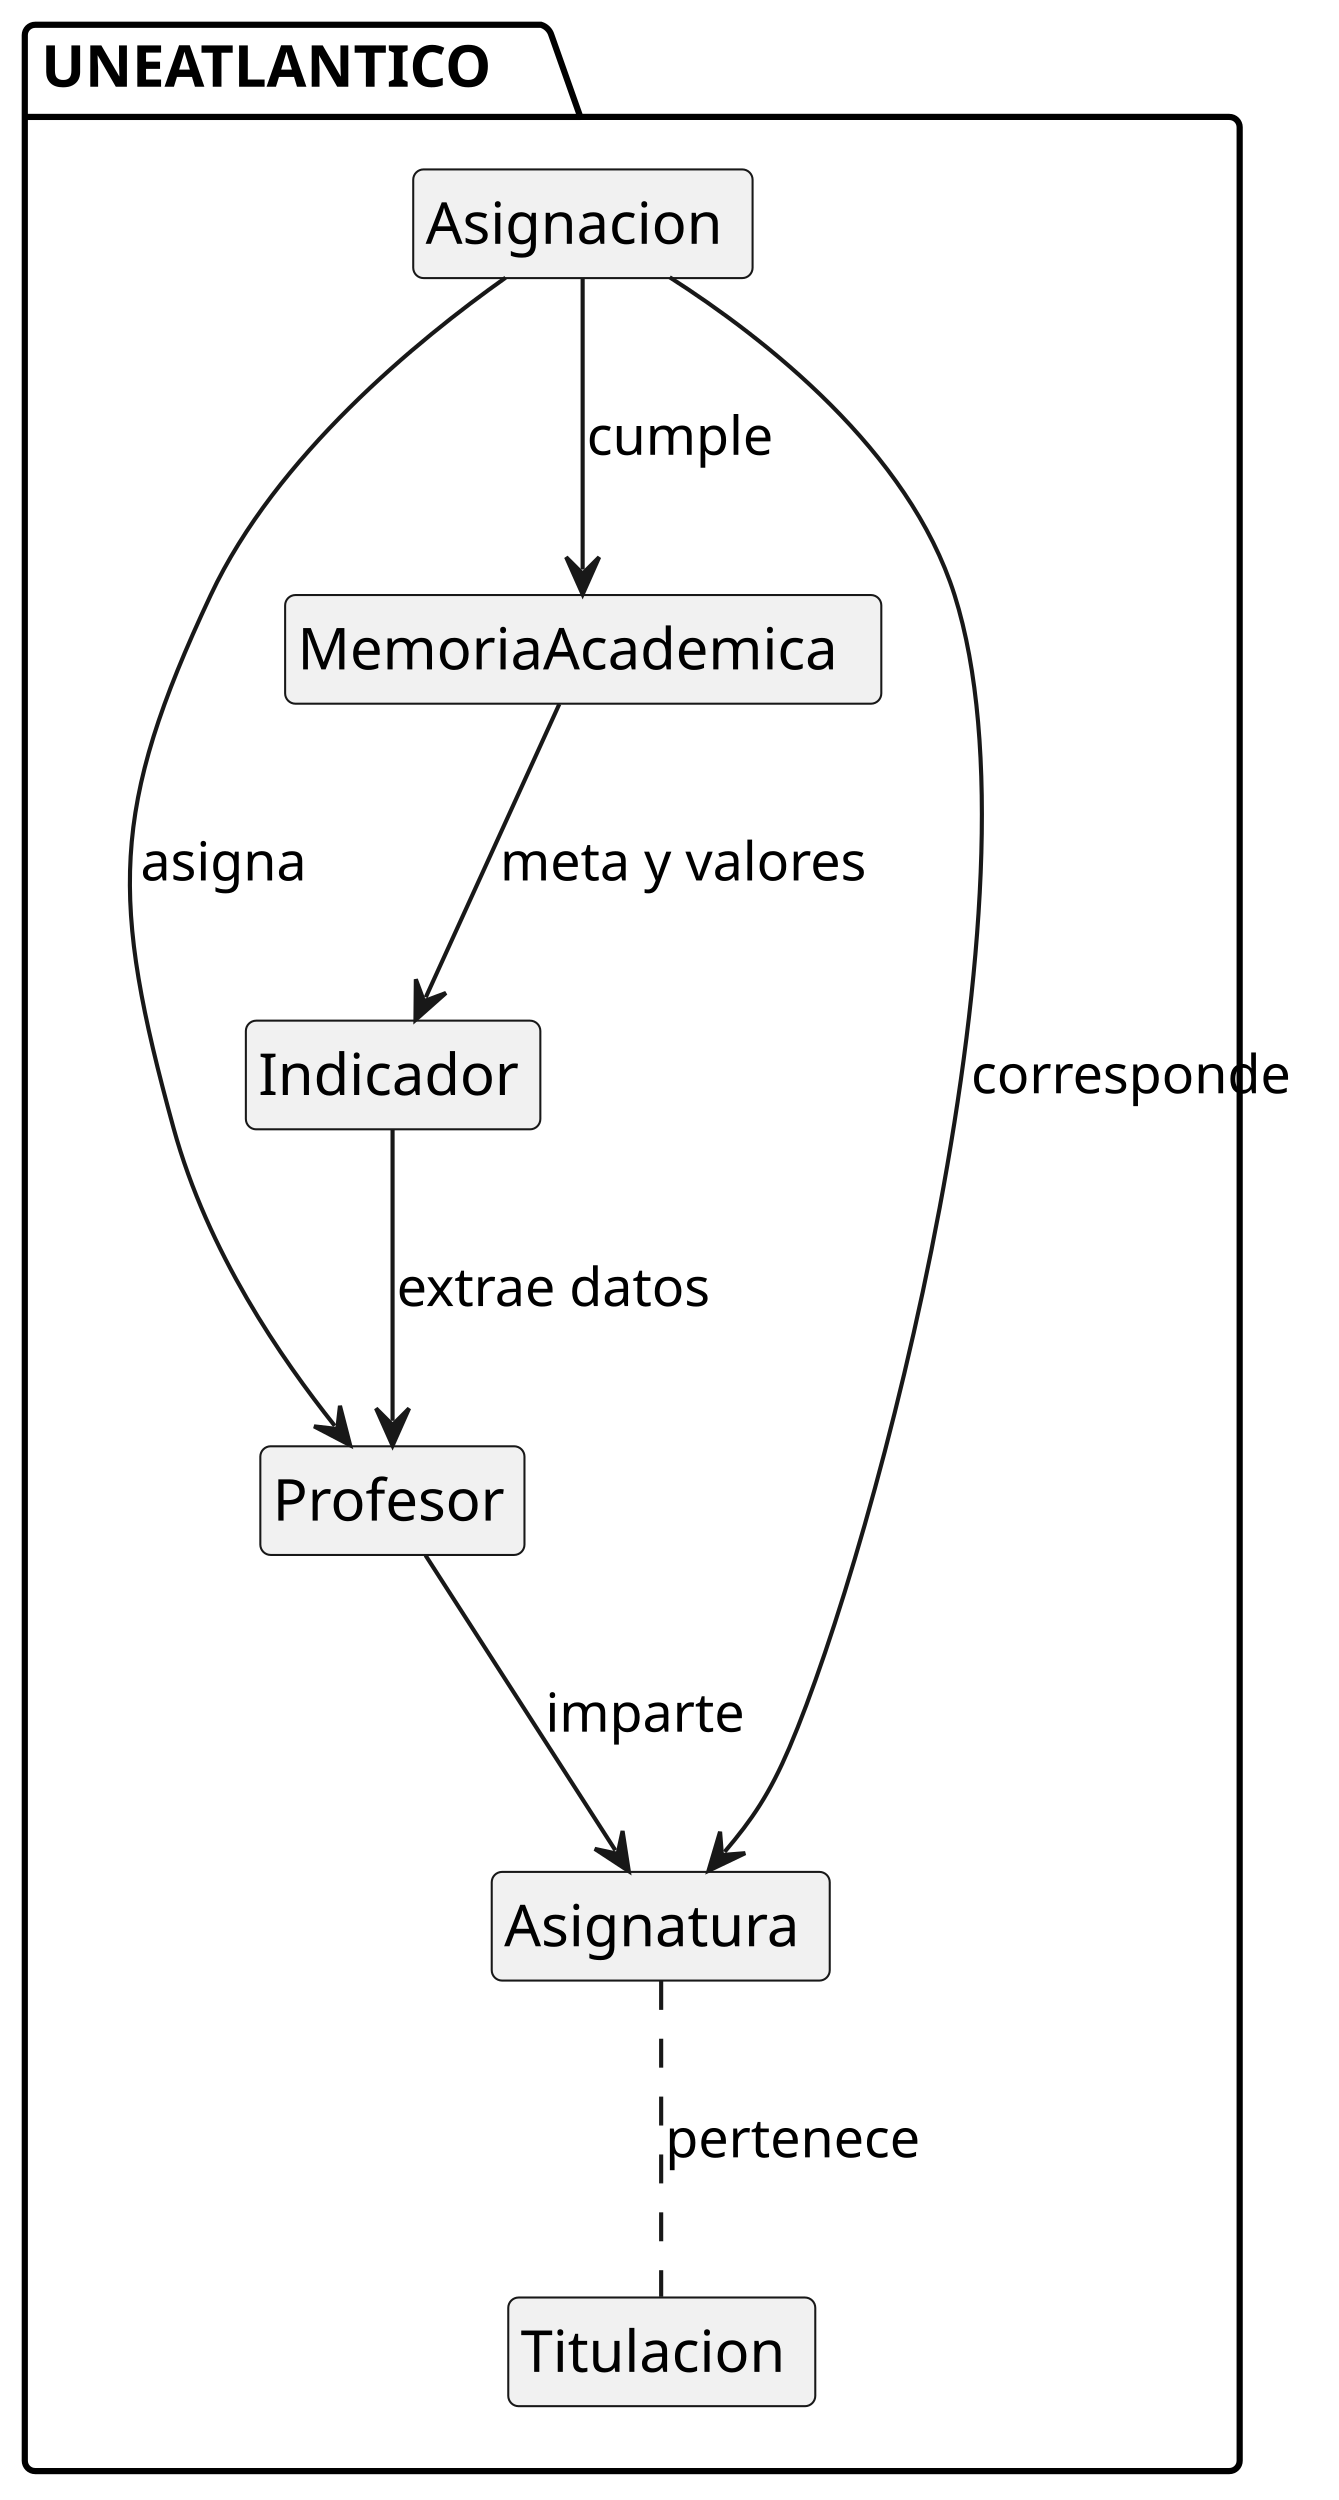
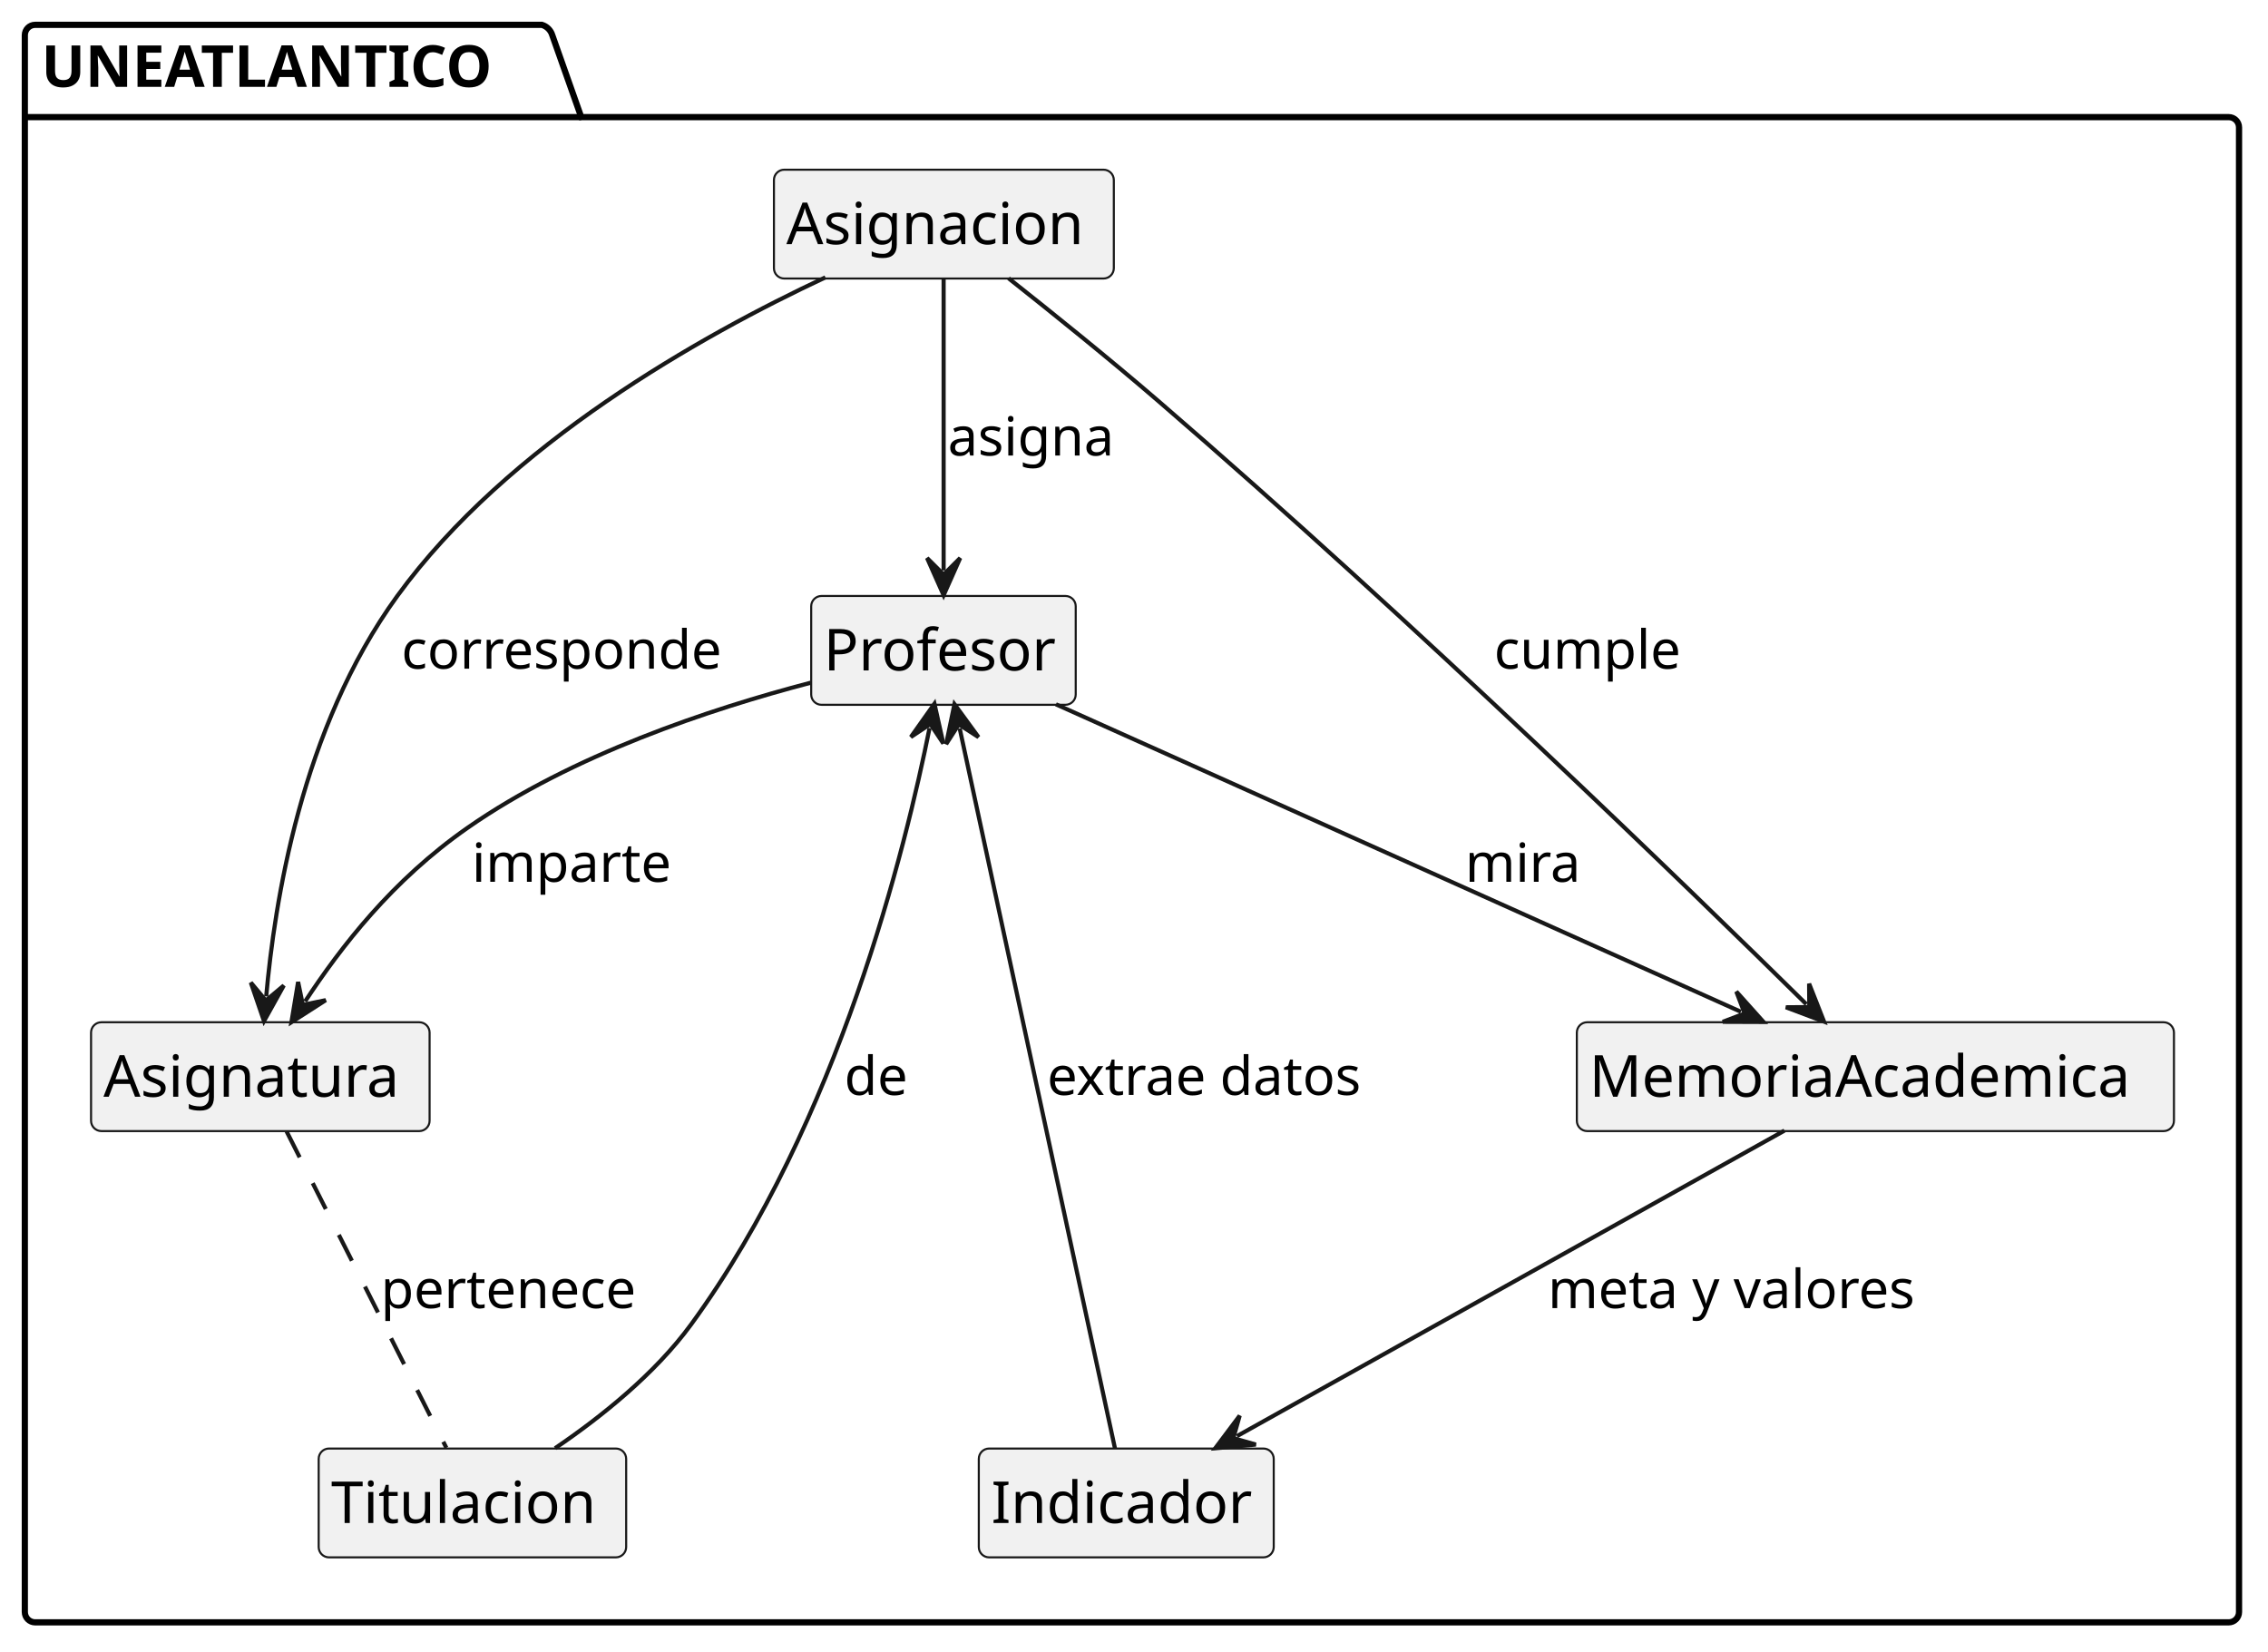
- <svg xmlns="http://www.w3.org/2000/svg" contentStyleType="text/css" height="605px" preserveAspectRatio="none" style="width:324px;height:605px;background:#FFFFFF;" version="1.1" viewBox="0 0 324 605" width="324px" zoomAndPan="magnify">
+ <svg xmlns="http://www.w3.org/2000/svg" contentStyleType="text/css" height="399px" preserveAspectRatio="none" style="width:548px;height:399px;background:#FFFFFF;" version="1.1" viewBox="0 0 548 399" width="548px" zoomAndPan="magnify">
  <defs />
  <g>
    <g id="cluster_UNEATLANTICO">
-       <path d="M8.5,6 L130.94,6 A3.75,3.75 0 0 1 133.44,8.5 L140.44,28.297 L297.5,28.297 A2.5,2.5 0 0 1 300,30.797 L300,595.5 A2.5,2.5 0 0 1 297.5,598 L8.5,598 A2.5,2.5 0 0 1 6,595.5 L6,8.5 A2.5,2.5 0 0 1 8.5,6 " fill="none" style="stroke:#000000;stroke-width:1.5;" />
+       <path d="M8.5,6 L130.94,6 A3.75,3.75 0 0 1 133.44,8.5 L140.44,28.297 L538.5,28.297 A2.5,2.5 0 0 1 541,30.797 L541,389.5 A2.5,2.5 0 0 1 538.5,392 L8.5,392 A2.5,2.5 0 0 1 6,389.5 L6,8.5 A2.5,2.5 0 0 1 8.5,6 " fill="none" style="stroke:#000000;stroke-width:1.5;" />
      <line style="stroke:#000000;stroke-width:1.5;" x1="6" x2="140.44" y1="28.297" y2="28.297" />
      <text fill="#000000" font-family="sans-serif" font-size="14" font-weight="bold" lengthAdjust="spacing" textLength="121.44" x="10" y="20.995">UNEATLANTICO</text>
    </g>
    <g id="elem_Asignacion">
-       <rect fill="#F1F1F1" height="26.297" id="Asignacion" rx="2.5" ry="2.5" style="stroke:#181818;stroke-width:0.5;" width="82.125" x="100" y="41" />
-       <text fill="#000000" font-family="sans-serif" font-size="14" lengthAdjust="spacing" textLength="76.125" x="103" y="58.995">Asignacion</text>
+       <rect fill="#F1F1F1" height="26.297" id="Asignacion" rx="2.5" ry="2.5" style="stroke:#181818;stroke-width:0.5;" width="82.125" x="187" y="41" />
+       <text fill="#000000" font-family="sans-serif" font-size="14" lengthAdjust="spacing" textLength="76.125" x="190" y="58.995">Asignacion</text>
    </g>
    <g id="elem_Profesor">
-       <rect fill="#F1F1F1" height="26.297" id="Profesor" rx="2.5" ry="2.5" style="stroke:#181818;stroke-width:0.5;" width="63.921" x="63" y="350" />
-       <text fill="#000000" font-family="sans-serif" font-size="14" lengthAdjust="spacing" textLength="57.921" x="66" y="367.995">Profesor</text>
+       <rect fill="#F1F1F1" height="26.297" id="Profesor" rx="2.5" ry="2.5" style="stroke:#181818;stroke-width:0.5;" width="63.921" x="196" y="144" />
+       <text fill="#000000" font-family="sans-serif" font-size="14" lengthAdjust="spacing" textLength="57.921" x="199" y="161.995">Profesor</text>
    </g>
    <g id="elem_Asignatura">
-       <rect fill="#F1F1F1" height="26.297" id="Asignatura" rx="2.5" ry="2.5" style="stroke:#181818;stroke-width:0.5;" width="81.797" x="119" y="453" />
-       <text fill="#000000" font-family="sans-serif" font-size="14" lengthAdjust="spacing" textLength="75.797" x="122" y="470.995">Asignatura</text>
+       <rect fill="#F1F1F1" height="26.297" id="Asignatura" rx="2.5" ry="2.5" style="stroke:#181818;stroke-width:0.5;" width="81.797" x="22" y="247" />
+       <text fill="#000000" font-family="sans-serif" font-size="14" lengthAdjust="spacing" textLength="75.797" x="25" y="264.995">Asignatura</text>
    </g>
    <g id="elem_MemoriaAcademica">
-       <rect fill="#F1F1F1" height="26.297" id="MemoriaAcademica" rx="2.5" ry="2.5" style="stroke:#181818;stroke-width:0.5;" width="144.277" x="69" y="144" />
-       <text fill="#000000" font-family="sans-serif" font-size="14" lengthAdjust="spacing" textLength="138.277" x="72" y="161.995">MemoriaAcademica</text>
+       <rect fill="#F1F1F1" height="26.297" id="MemoriaAcademica" rx="2.5" ry="2.5" style="stroke:#181818;stroke-width:0.5;" width="144.277" x="381" y="247" />
+       <text fill="#000000" font-family="sans-serif" font-size="14" lengthAdjust="spacing" textLength="138.277" x="384" y="264.995">MemoriaAcademica</text>
    </g>
    <g id="elem_Indicador">
-       <rect fill="#F1F1F1" height="26.297" id="Indicador" rx="2.5" ry="2.5" style="stroke:#181818;stroke-width:0.5;" width="71.263" x="59.5" y="247" />
-       <text fill="#000000" font-family="sans-serif" font-size="14" lengthAdjust="spacing" textLength="65.263" x="62.5" y="264.995">Indicador</text>
+       <rect fill="#F1F1F1" height="26.297" id="Indicador" rx="2.5" ry="2.5" style="stroke:#181818;stroke-width:0.5;" width="71.263" x="236.5" y="350" />
+       <text fill="#000000" font-family="sans-serif" font-size="14" lengthAdjust="spacing" textLength="65.263" x="239.5" y="367.995">Indicador</text>
    </g>
    <g id="elem_Titulacion">
-       <rect fill="#F1F1F1" height="26.297" id="Titulacion" rx="2.5" ry="2.5" style="stroke:#181818;stroke-width:0.5;" width="74.298" x="123" y="556" />
-       <text fill="#000000" font-family="sans-serif" font-size="14" lengthAdjust="spacing" textLength="68.298" x="126" y="573.995">Titulacion</text>
+       <rect fill="#F1F1F1" height="26.297" id="Titulacion" rx="2.5" ry="2.5" style="stroke:#181818;stroke-width:0.5;" width="74.298" x="77" y="350" />
+       <text fill="#000000" font-family="sans-serif" font-size="14" lengthAdjust="spacing" textLength="68.298" x="80" y="367.995">Titulacion</text>
    </g>
    <g id="link_Asignacion_Profesor">
-       <path codeLine="5" d="M122.35,67.2 C100.95,82.37 66.79,110.39 51,144 C26.57,196.02 26.75,217.59 42,273 C50.3,303.17 68.071,328.739 81.001,345.039 " fill="none" id="Asignacion-to-Profesor" style="stroke:#181818;stroke-width:1;" />
-       <polygon fill="#181818" points="84.73,349.74,82.271,340.203,81.623,345.823,76.003,345.175,84.73,349.74" style="stroke:#181818;stroke-width:1;" />
-       <text fill="#000000" font-family="sans-serif" font-size="13" lengthAdjust="spacing" textLength="42.809" x="34" y="213.067">asigna</text>
+       <path codeLine="5" d="M228,67.38 C228,86.87 228,118.47 228,137.83 " fill="none" id="Asignacion-to-Profesor" style="stroke:#181818;stroke-width:1;" />
+       <polygon fill="#181818" points="228,143.83,232,134.83,228,138.83,224,134.83,228,143.83" style="stroke:#181818;stroke-width:1;" />
+       <text fill="#000000" font-family="sans-serif" font-size="13" lengthAdjust="spacing" textLength="42.809" x="229" y="110.067">asigna</text>
    </g>
    <g id="link_Asignacion_Asignatura">
-       <path codeLine="6" d="M162.06,67.1 C185.01,81.8 219.94,109.01 231,144 C253.85,216.31 211.84,374.32 191,423 C186.29,434 182.094,440.255 175.354,448.156 " fill="none" id="Asignacion-to-Asignatura" style="stroke:#181818;stroke-width:1;" />
-       <polygon fill="#181818" points="171.46,452.72,180.344,448.469,174.705,448.916,174.258,443.277,171.46,452.72" style="stroke:#181818;stroke-width:1;" />
-       <text fill="#000000" font-family="sans-serif" font-size="13" lengthAdjust="spacing" textLength="81.256" x="235" y="264.567">corresponde</text>
+       <path codeLine="6" d="M199.44,67.02 C169.33,81.12 122.65,107.33 96,144 C72.67,176.09 66.323,218.334 64.323,240.754 " fill="none" id="Asignacion-to-Asignatura" style="stroke:#181818;stroke-width:1;" />
+       <polygon fill="#181818" points="63.79,246.73,68.574,238.121,64.234,241.75,60.605,237.41,63.79,246.73" style="stroke:#181818;stroke-width:1;" />
+       <text fill="#000000" font-family="sans-serif" font-size="13" lengthAdjust="spacing" textLength="81.256" x="97" y="161.567">corresponde</text>
    </g>
    <g id="link_Asignacion_MemoriaAcademica">
-       <path codeLine="7" d="M141,67.38 C141,86.87 141,118.47 141,137.83 " fill="none" id="Asignacion-to-MemoriaAcademica" style="stroke:#181818;stroke-width:1;" />
-       <polygon fill="#181818" points="141,143.83,145,134.83,141,138.83,137,134.83,141,143.83" style="stroke:#181818;stroke-width:1;" />
-       <text fill="#000000" font-family="sans-serif" font-size="13" lengthAdjust="spacing" textLength="47.912" x="142" y="110.067">cumple</text>
+       <path codeLine="7" d="M243.69,67.24 C254.12,75.49 268.05,86.69 280,97 C342.33,150.74 408.586,215.179 436.456,242.639 " fill="none" id="Asignacion-to-MemoriaAcademica" style="stroke:#181818;stroke-width:1;" />
+       <polygon fill="#181818" points="440.73,246.85,437.126,237.684,437.168,243.341,431.512,243.383,440.73,246.85" style="stroke:#181818;stroke-width:1;" />
+       <text fill="#000000" font-family="sans-serif" font-size="13" lengthAdjust="spacing" textLength="47.912" x="361" y="161.567">cumple</text>
    </g>
    <g id="link_MemoriaAcademica_Indicador">
-       <path codeLine="8" d="M135.36,170.38 C126.48,189.87 111.847,222.01 103.028,241.37 " fill="none" id="MemoriaAcademica-to-Indicador" style="stroke:#181818;stroke-width:1;" />
-       <polygon fill="#181818" points="100.54,246.83,107.911,240.298,102.613,242.28,100.631,236.982,100.54,246.83" style="stroke:#181818;stroke-width:1;" />
-       <text fill="#000000" font-family="sans-serif" font-size="13" lengthAdjust="spacing" textLength="97.024" x="121" y="213.067">meta y valores</text>
+       <path codeLine="8" d="M431.17,273.18 C396.28,292.65 333.62,327.616 298.87,347.006 " fill="none" id="MemoriaAcademica-to-Indicador" style="stroke:#181818;stroke-width:1;" />
+       <polygon fill="#181818" points="293.63,349.93,303.438,349.038,297.996,347.494,299.54,342.052,293.63,349.93" style="stroke:#181818;stroke-width:1;" />
+       <text fill="#000000" font-family="sans-serif" font-size="13" lengthAdjust="spacing" textLength="97.024" x="374" y="316.067">meta y valores</text>
    </g>
    <g id="link_Indicador_Profesor">
-       <path codeLine="9" d="M95,273.38 C95,292.87 95,324.47 95,343.83 " fill="none" id="Indicador-to-Profesor" style="stroke:#181818;stroke-width:1;" />
-       <polygon fill="#181818" points="95,349.83,99,340.83,95,344.83,91,340.83,95,349.83" style="stroke:#181818;stroke-width:1;" />
-       <text fill="#000000" font-family="sans-serif" font-size="13" lengthAdjust="spacing" textLength="82.272" x="96" y="316.067">extrae datos</text>
+       <path codeLine="9" d="M269.39,349.91 C261.59,313.71 239.716,212.295 231.886,176.015 " fill="none" id="Indicador-to-Profesor" style="stroke:#181818;stroke-width:1;" />
+       <polygon fill="#181818" points="230.62,170.15,228.609,179.791,231.675,175.037,236.429,178.104,230.62,170.15" style="stroke:#181818;stroke-width:1;" />
+       <text fill="#000000" font-family="sans-serif" font-size="13" lengthAdjust="spacing" textLength="82.272" x="253" y="264.567">extrae datos</text>
    </g>
    <g id="link_Asignatura_Titulacion">
-       <path codeLine="10" d="M160,479.38 C160,498.87 160,536.47 160,555.83 " fill="none" id="Asignatura-Titulacion" style="stroke:#181818;stroke-width:1;stroke-dasharray:7.0,7.0;" />
-       <text fill="#000000" font-family="sans-serif" font-size="13" lengthAdjust="spacing" textLength="66.073" x="161" y="522.067">pertenece</text>
+       <path codeLine="10" d="M69.25,273.38 C79.1,292.87 98.08,330.47 107.85,349.83 " fill="none" id="Asignatura-Titulacion" style="stroke:#181818;stroke-width:1;stroke-dasharray:7.0,7.0;" />
+       <text fill="#000000" font-family="sans-serif" font-size="13" lengthAdjust="spacing" textLength="66.073" x="92" y="316.067">pertenece</text>
+     </g>
+     <g id="link_Titulacion_Profesor">
+       <path codeLine="11" d="M134.12,349.93 C145.1,342.47 158.21,332.04 167,320 C202.78,270.96 218.9,204.333 224.6,175.923 " fill="none" id="Titulacion-to-Profesor" style="stroke:#181818;stroke-width:1;" />
+       <polygon fill="#181818" points="225.78,170.04,220.088,178.077,224.796,174.942,227.931,179.651,225.78,170.04" style="stroke:#181818;stroke-width:1;" />
+       <text fill="#000000" font-family="sans-serif" font-size="13" lengthAdjust="spacing" textLength="16.25" x="204" y="264.567">de</text>
+     </g>
+     <g id="link_Profesor_MemoriaAcademica">
+       <path codeLine="12" d="M255.14,170.18 C298.5,189.65 377.436,225.083 420.636,244.473 " fill="none" id="Profesor-to-MemoriaAcademica" style="stroke:#181818;stroke-width:1;" />
+       <polygon fill="#181818" points="426.11,246.93,419.537,239.595,421.548,244.883,416.261,246.894,426.11,246.93" style="stroke:#181818;stroke-width:1;" />
+       <text fill="#000000" font-family="sans-serif" font-size="13" lengthAdjust="spacing" textLength="29.586" x="354" y="213.067">mira</text>
    </g>
    <g id="link_Profesor_Asignatura">
-       <path codeLine="11" d="M102.97,376.38 C115.51,395.87 136.463,428.425 148.923,447.785 " fill="none" id="Profesor-to-Asignatura" style="stroke:#181818;stroke-width:1;" />
-       <polygon fill="#181818" points="152.17,452.83,150.663,443.097,149.464,448.625,143.936,447.427,152.17,452.83" style="stroke:#181818;stroke-width:1;" />
-       <text fill="#000000" font-family="sans-serif" font-size="13" lengthAdjust="spacing" textLength="50.934" x="132" y="419.067">imparte</text>
+       <path codeLine="13" d="M195.89,164.96 C171.58,171.31 138.19,182.43 113,200 C94.72,212.75 82.42,228.759 73.72,241.969 " fill="none" id="Profesor-to-Asignatura" style="stroke:#181818;stroke-width:1;" />
+       <polygon fill="#181818" points="70.42,246.98,78.711,241.664,73.17,242.804,72.03,237.264,70.42,246.98" style="stroke:#181818;stroke-width:1;" />
+       <text fill="#000000" font-family="sans-serif" font-size="13" lengthAdjust="spacing" textLength="50.934" x="114" y="213.067">imparte</text>
    </g>
  </g>
</svg>
